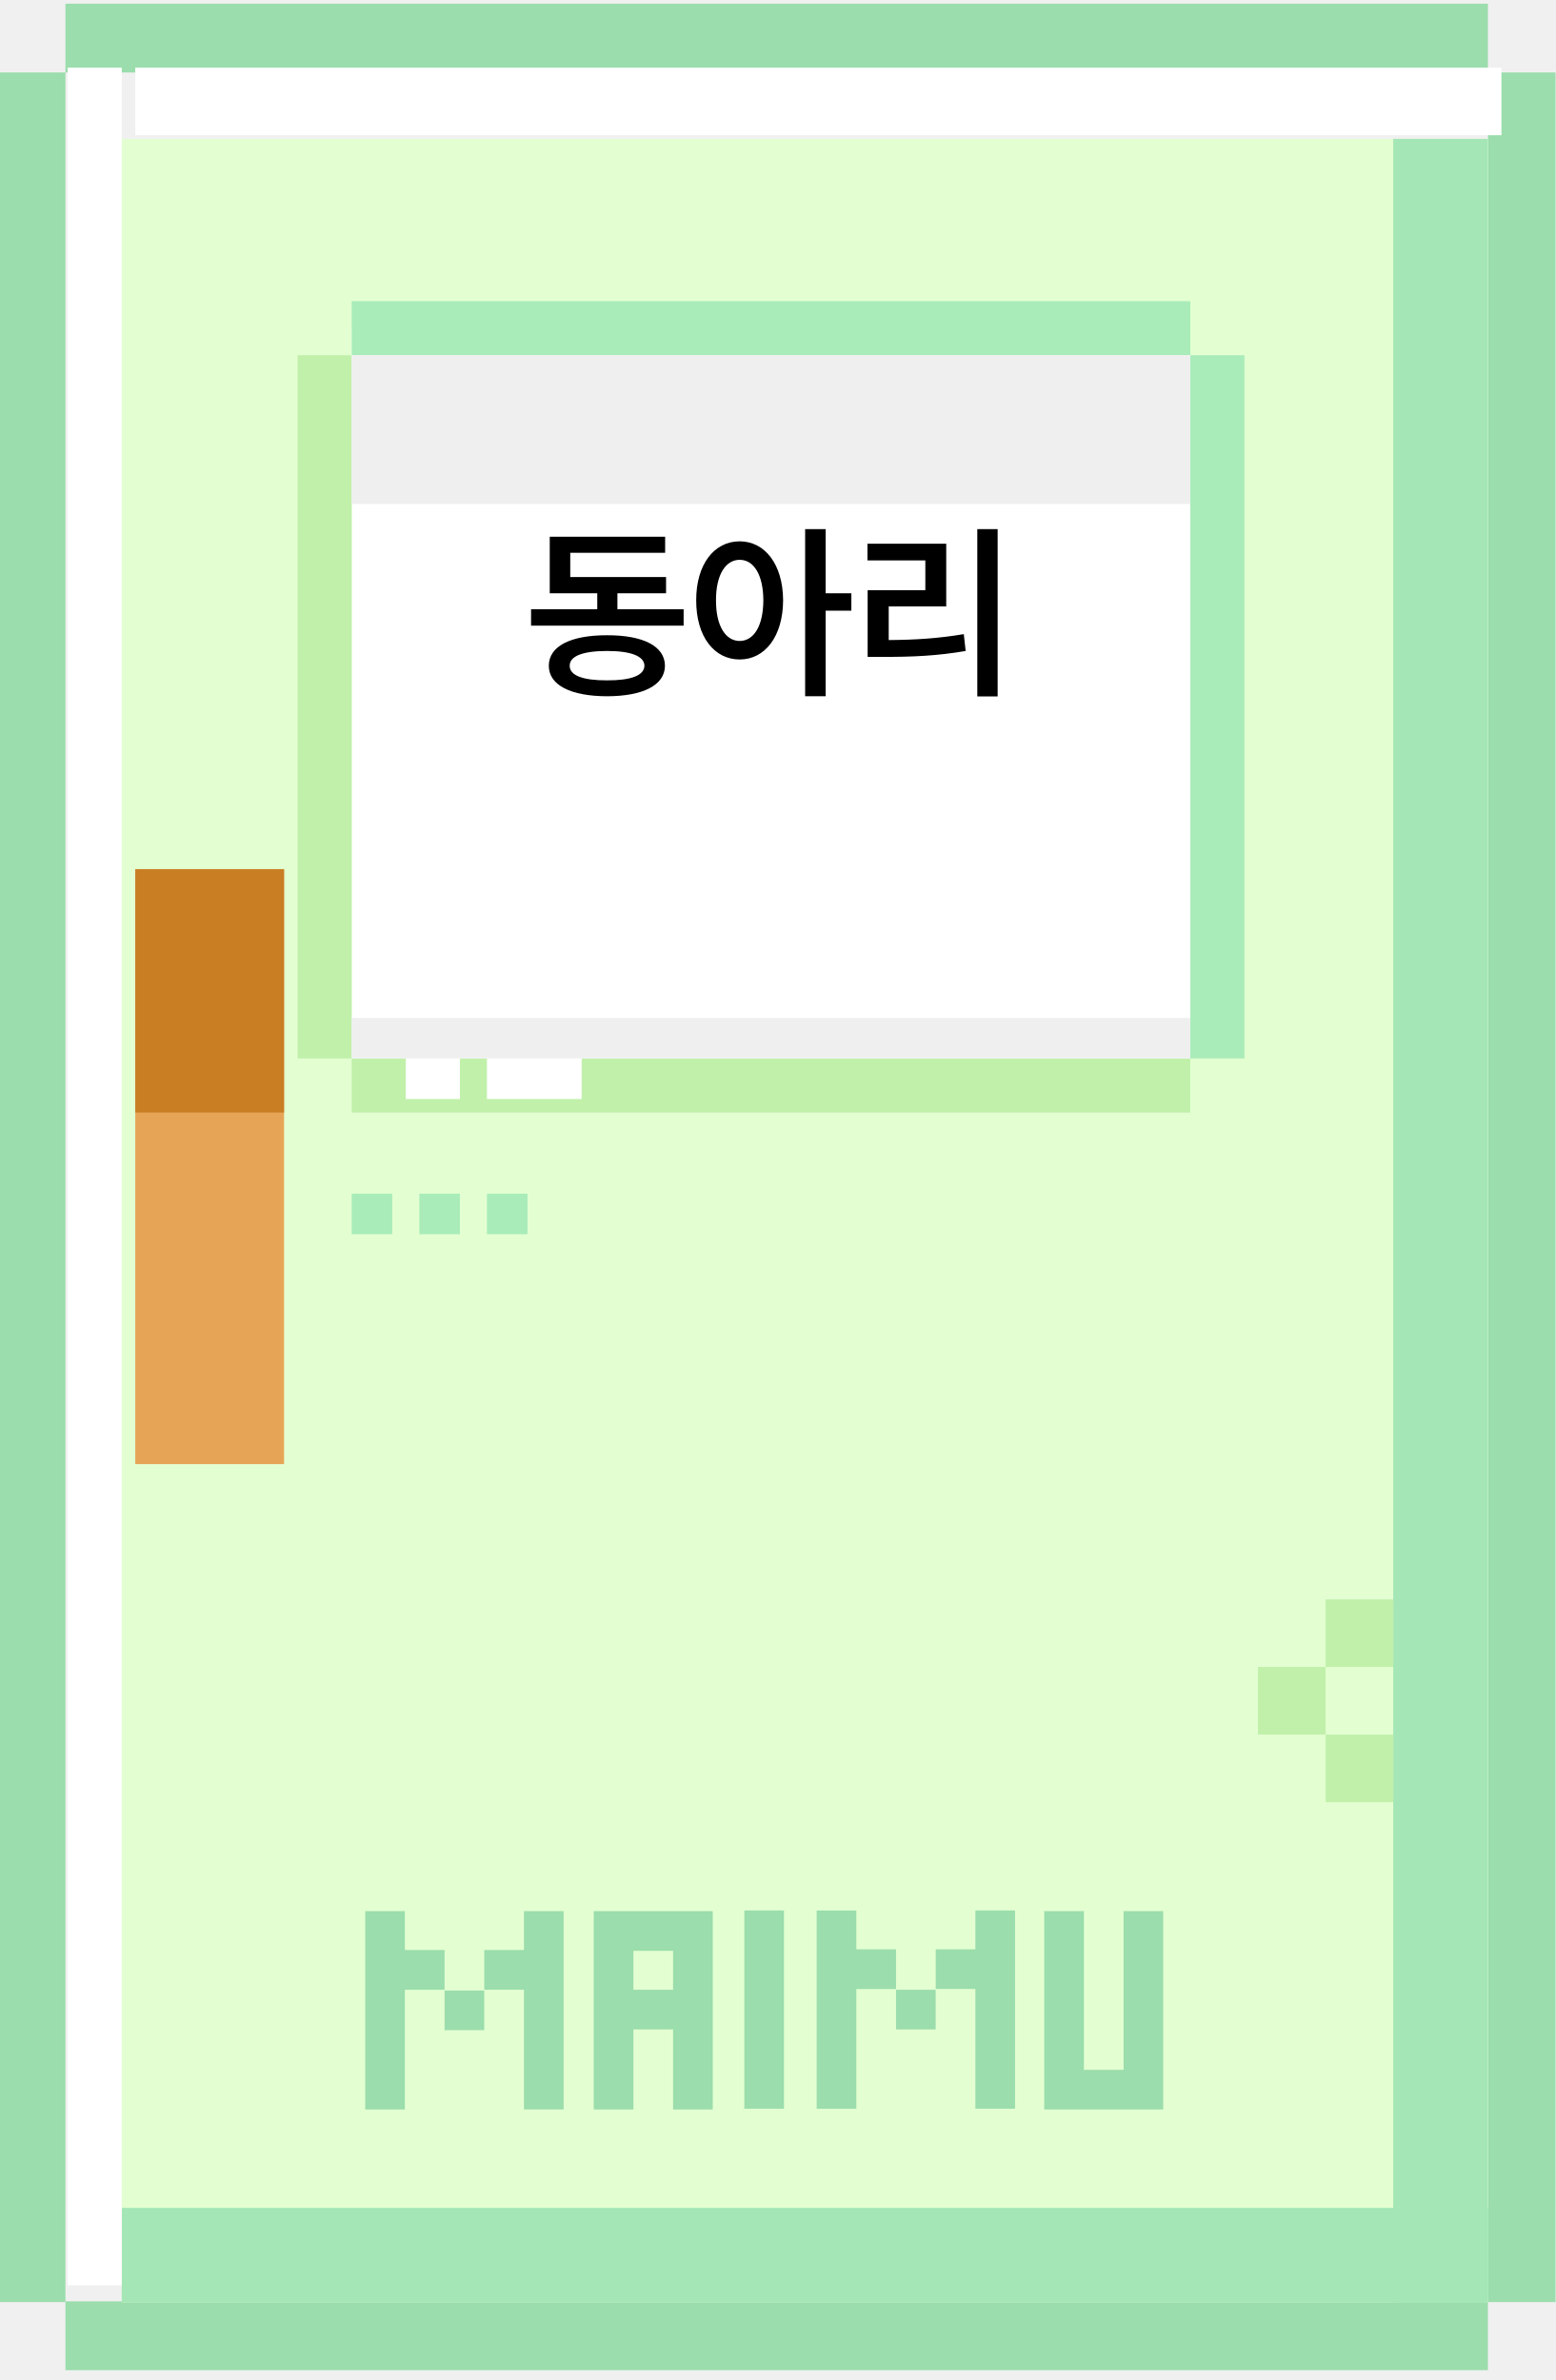
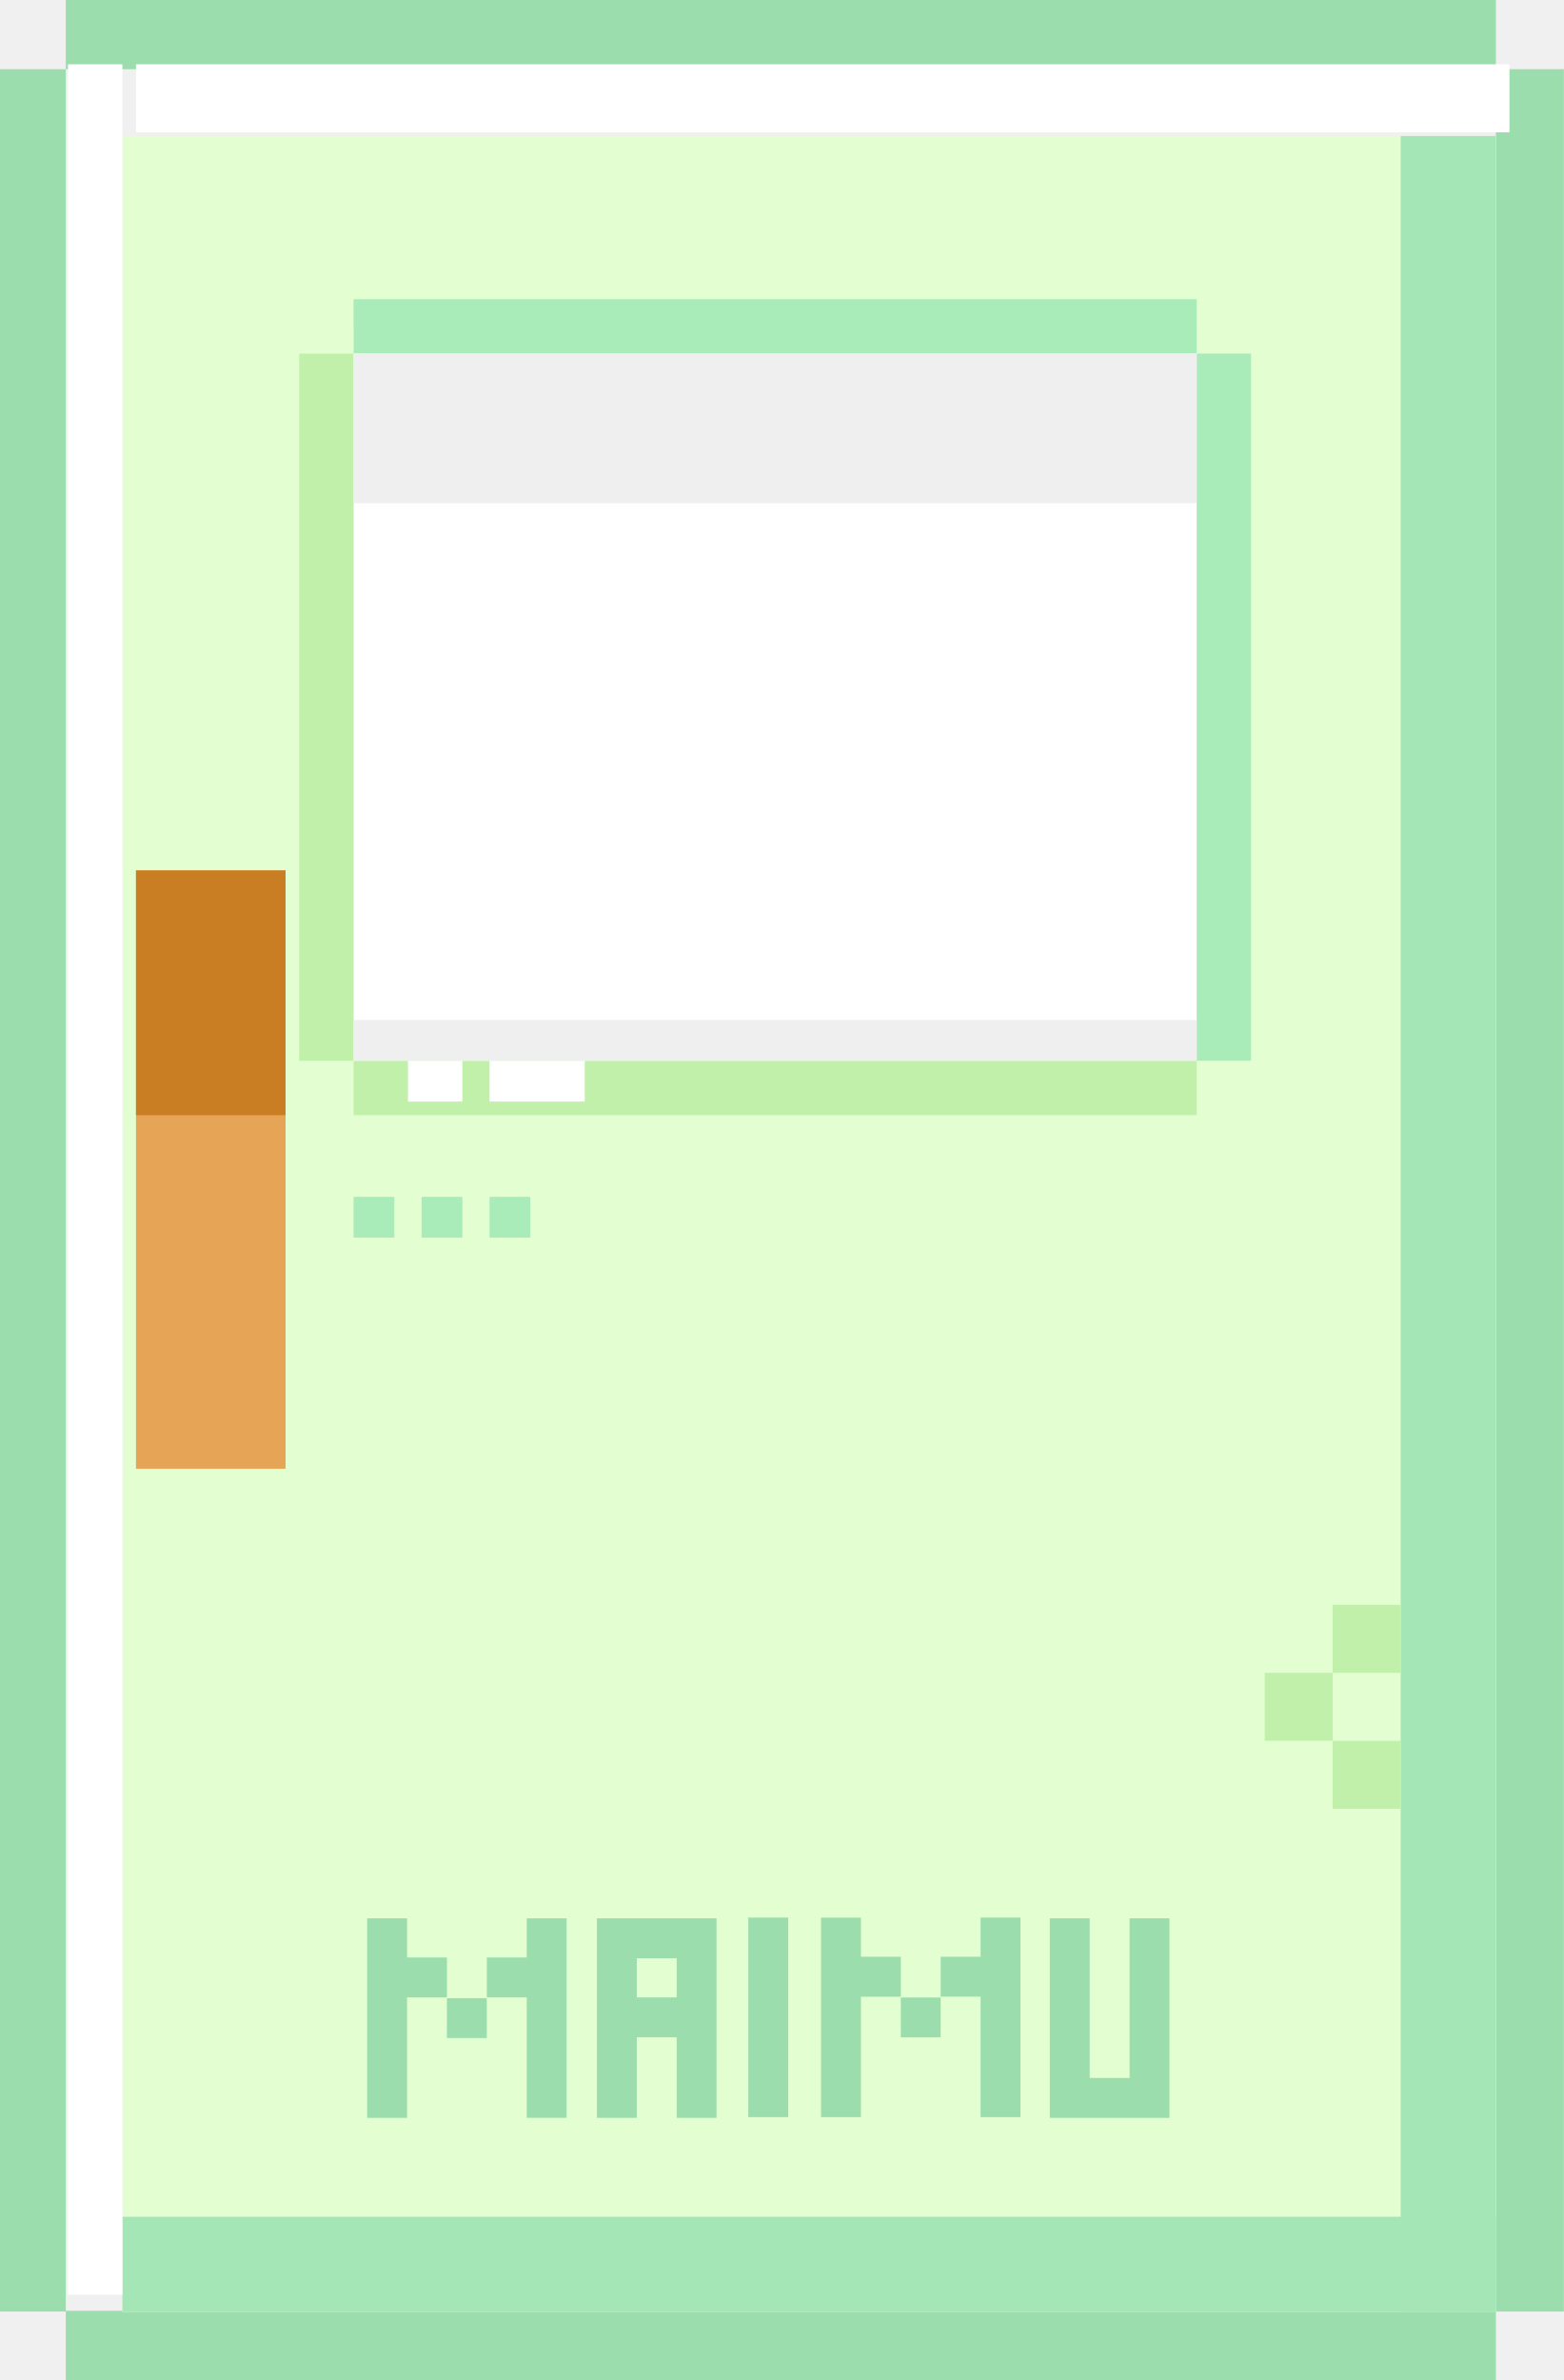
- <svg xmlns="http://www.w3.org/2000/svg" width="115" height="176" viewBox="0 0 115 176" fill="none">
-   <g clip-path="url(#clip0_1081_5266)">
-     <path d="M110 170.183H4.839V175.271H110V170.183Z" fill="#9BDDAC" />
-     <path d="M110 0.271H4.839V5.36H110V0.271Z" fill="#9BDDAC" />
-     <path d="M4.839 5.36H0V170.236H4.839V5.36Z" fill="#9BDDAC" />
-     <path d="M115.054 5.36H110V170.236H115.054V5.36Z" fill="#9BDDAC" />
-     <path d="M110 10.271H9V170.271H110V10.271Z" fill="#E3FFD1" />
-     <rect x="10" y="64.272" width="11" height="44" fill="#E6A556" />
-     <rect x="103" y="10.271" width="7" height="160" fill="#A4E6B5" />
-     <rect x="9" y="163.271" width="101" height="7" fill="#A4E6B5" />
-     <rect x="10" y="64.272" width="11" height="18" fill="#C97E24" />
-     <rect x="26" y="24.271" width="62" height="54" fill="white" />
-     <rect x="26" y="22.271" width="62" height="4" fill="#A9ECBA" />
-     <rect x="26" y="78.272" width="62" height="4" fill="#C1F0AB" />
-     <path d="M88 78.272V26.271H92V78.272H88Z" fill="#A9ECBA" />
-     <path d="M22 78.272L22 26.271H26L26 78.272H22Z" fill="#C1F0AB" />
-     <rect x="26" y="26.271" width="62" height="11" fill="#EFEFEF" />
-     <rect x="26" y="75.272" width="62" height="3" fill="#EFEFEF" />
-     <rect x="26" y="88.272" width="3" height="3" fill="#A9ECBA" />
-     <rect x="30" y="78.272" width="4" height="3" fill="white" />
-     <rect x="36" y="78.272" width="7" height="3" fill="white" />
-     <rect x="31" y="88.272" width="3" height="3" fill="#A9ECBA" />
-     <rect x="36" y="88.272" width="3" height="3" fill="#A9ECBA" />
-     <rect x="98" y="118.271" width="5" height="5" fill="#C1F0AB" />
-     <rect x="93" y="123.271" width="5" height="5" fill="#C1F0AB" />
-     <rect x="98" y="128.271" width="5" height="5" fill="#C1F0AB" />
-     <mask id="mask0_1081_5266" style="mask-type:luminance" maskUnits="userSpaceOnUse" x="27" y="141" width="59" height="15">
-       <path d="M32.866 144.204H29.933V141.327H27V155.997H29.933V147.14H32.866V144.207V144.204ZM32.866 150.129H35.798V147.196H32.866V150.129ZM38.734 144.204H35.801V147.137H38.734V155.994H41.667V141.324H38.734V144.201V144.204ZM46.827 141.327H43.894V155.997H46.827V150.073H49.76V155.997H52.692V141.327H46.824H46.827ZM49.76 147.14H46.827V144.263H49.76V147.14ZM55.027 155.942H57.96V141.271H55.027V155.942ZM66.242 144.152H63.309V141.275H60.376V155.945H63.309V147.088H66.242V144.155V144.152ZM66.242 150.076H69.174V147.143H66.242V150.076ZM72.11 144.152H69.177V147.084H72.11V155.942H75.043V141.271H72.11V144.149V144.152ZM83.064 141.327V153.062H80.131V141.327H77.198V155.997H86V141.327H83.067H83.064Z" fill="white" />
+ <svg xmlns="http://www.w3.org/2000/svg" width="115" height="175" viewBox="0 0 115 175" fill="none">
+   <g clip-path="url(#clip0_1284_3537)">
+     <path d="M110 169.911H4.839V175H110V169.911Z" fill="#9BDDAC" />
+     <path d="M110 0H4.839V5.089H110V0Z" fill="#9BDDAC" />
+     <path d="M4.839 5.089H0V169.965H4.839V5.089Z" fill="#9BDDAC" />
+     <path d="M115.054 5.089H110V169.965H115.054V5.089Z" fill="#9BDDAC" />
+     <path d="M110 10H9V170H110V10Z" fill="#E3FFD1" />
+     <rect x="10" y="64" width="11" height="44" fill="#E6A556" />
+     <rect x="103" y="10" width="7" height="160" fill="#A4E6B5" />
+     <rect x="9" y="163" width="101" height="7" fill="#A4E6B5" />
+     <rect x="10" y="64" width="11" height="18" fill="#C97E24" />
+     <rect x="26" y="24" width="62" height="54" fill="white" />
+     <rect x="26" y="22" width="62" height="4" fill="#A9ECBA" />
+     <rect x="26" y="78" width="62" height="4" fill="#C1F0AB" />
+     <path d="M88 78V26H92V78H88Z" fill="#A9ECBA" />
+     <path d="M22 78L22 26H26L26 78H22Z" fill="#C1F0AB" />
+     <rect x="26" y="26" width="62" height="11" fill="#EFEFEF" />
+     <rect x="26" y="75" width="62" height="3" fill="#EFEFEF" />
+     <rect x="26" y="88" width="3" height="3" fill="#A9ECBA" />
+     <rect x="30" y="78" width="4" height="3" fill="white" />
+     <rect x="36" y="78" width="7" height="3" fill="white" />
+     <rect x="31" y="88" width="3" height="3" fill="#A9ECBA" />
+     <rect x="36" y="88" width="3" height="3" fill="#A9ECBA" />
+     <rect x="98" y="118" width="5" height="5" fill="#C1F0AB" />
+     <rect x="93" y="123" width="5" height="5" fill="#C1F0AB" />
+     <rect x="98" y="128" width="5" height="5" fill="#C1F0AB" />
+     <mask id="mask0_1284_3537" style="mask-type:luminance" maskUnits="userSpaceOnUse" x="27" y="141" width="59" height="15">
+       <path d="M32.866 143.933H29.933V141.056H27V155.726H29.933V146.869H32.866V143.936V143.933ZM32.866 149.857H35.798V146.924H32.866V149.857ZM38.734 143.933H35.801V146.866H38.734V155.723H41.667V141.053H38.734V143.93V143.933ZM46.827 141.056H43.894V155.726H46.827V149.802H49.76V155.726H52.692V141.056H46.824H46.827ZM49.76 146.869H46.827V143.992H49.76V146.869ZM55.027 155.67H57.96V141H55.027V155.67ZM66.242 143.88H63.309V141.003H60.376V155.673H63.309V146.816H66.242V143.883V143.88ZM66.242 149.805H69.174V146.872H66.242V149.805ZM72.11 143.88H69.177V146.813H72.11V155.67H75.043V141H72.11V143.877V143.88ZM83.064 141.056V152.79H80.131V141.056H77.198V155.726H86V141.056H83.067H83.064Z" fill="white" />
    </mask>
-     <g mask="url(#mask0_1081_5266)">
-       <rect x="26.929" y="141.25" width="59.09" height="14.791" fill="#9BDDAC" />
+     <g mask="url(#mask0_1284_3537)">
+       <rect x="26.929" y="140.979" width="59.09" height="14.791" fill="#9BDDAC" />
    </g>
-     <path d="M50.54 45.049V46.266H39.261V45.049H44.155V43.873H40.642V39.69H49.173V40.879H42.159V42.67H49.241V43.873H45.645V45.049H50.54ZM40.573 49.232C40.573 47.783 42.193 46.97 44.88 46.977C47.546 46.97 49.152 47.783 49.159 49.232C49.152 50.668 47.546 51.481 44.88 51.488C42.193 51.481 40.573 50.668 40.573 49.232ZM42.118 49.232C42.111 49.95 43.082 50.319 44.88 50.312C46.65 50.319 47.628 49.95 47.642 49.232C47.628 48.522 46.65 48.139 44.88 48.139C43.082 48.139 42.111 48.522 42.118 49.232ZM54.683 40.031C56.542 40.031 57.882 41.727 57.895 44.393C57.882 47.079 56.542 48.768 54.683 48.768C52.803 48.768 51.463 47.079 51.47 44.393C51.463 41.727 52.803 40.031 54.683 40.031ZM52.933 44.393C52.926 46.293 53.644 47.394 54.683 47.4C55.728 47.394 56.426 46.293 56.433 44.393C56.426 42.506 55.728 41.398 54.683 41.398C53.644 41.398 52.926 42.506 52.933 44.393ZM59.523 51.488V39.129H61.04V43.873H62.94V45.158H61.04V51.488H59.523ZM73.755 39.129V51.502H72.251V39.129H73.755ZM64.13 41.44V40.209H69.954V44.844H65.702V47.332C67.65 47.318 69.325 47.216 71.253 46.895L71.39 48.139C69.291 48.501 67.445 48.583 65.224 48.576H64.144V43.641H68.409V41.44H64.13Z" fill="black" />
-     <rect x="5" y="5" width="4" height="164" fill="white" />
-     <rect x="10" y="5" width="101" height="5" fill="white" />
+     <rect x="5" y="4.729" width="4" height="164" fill="white" />
+     <rect x="10" y="4.729" width="101" height="5" fill="white" />
  </g>
  <defs>
-     <clipPath id="clip0_1081_5266">
-       <rect width="115" height="175" fill="white" transform="translate(0 0.271484)" />
+     <clipPath id="clip0_1284_3537">
+       <rect width="115" height="175" fill="white" />
    </clipPath>
  </defs>
</svg>
